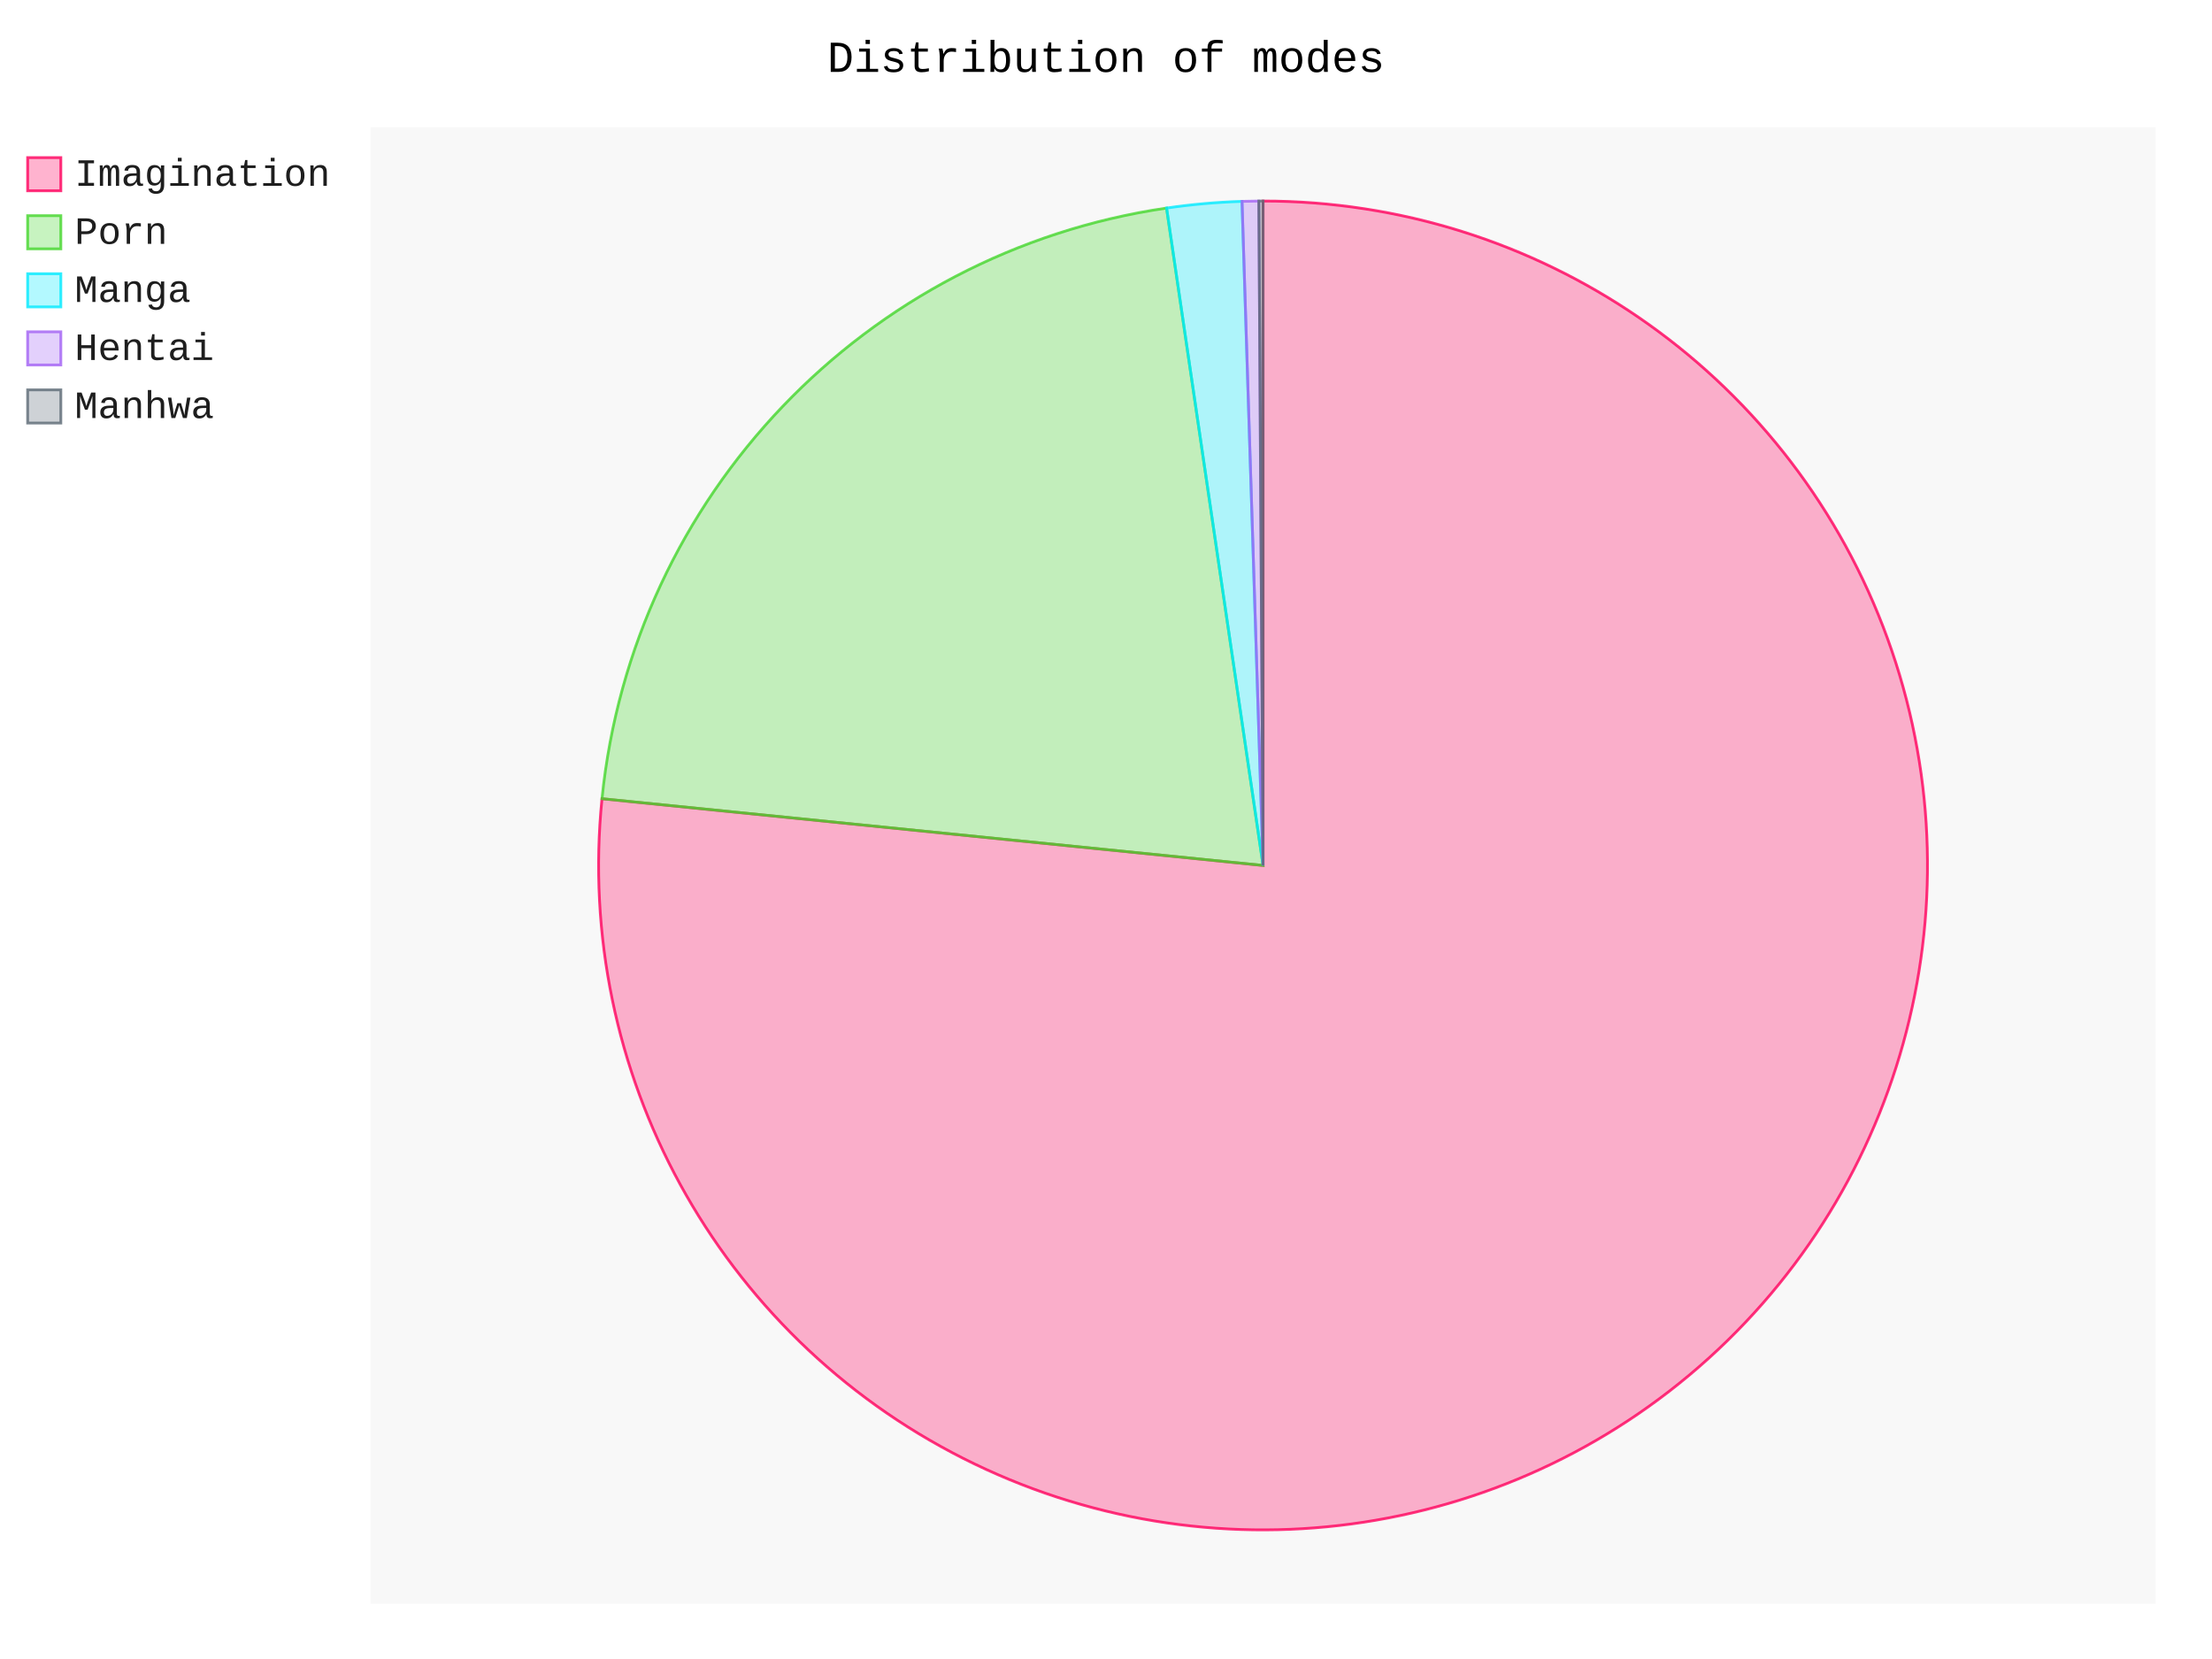
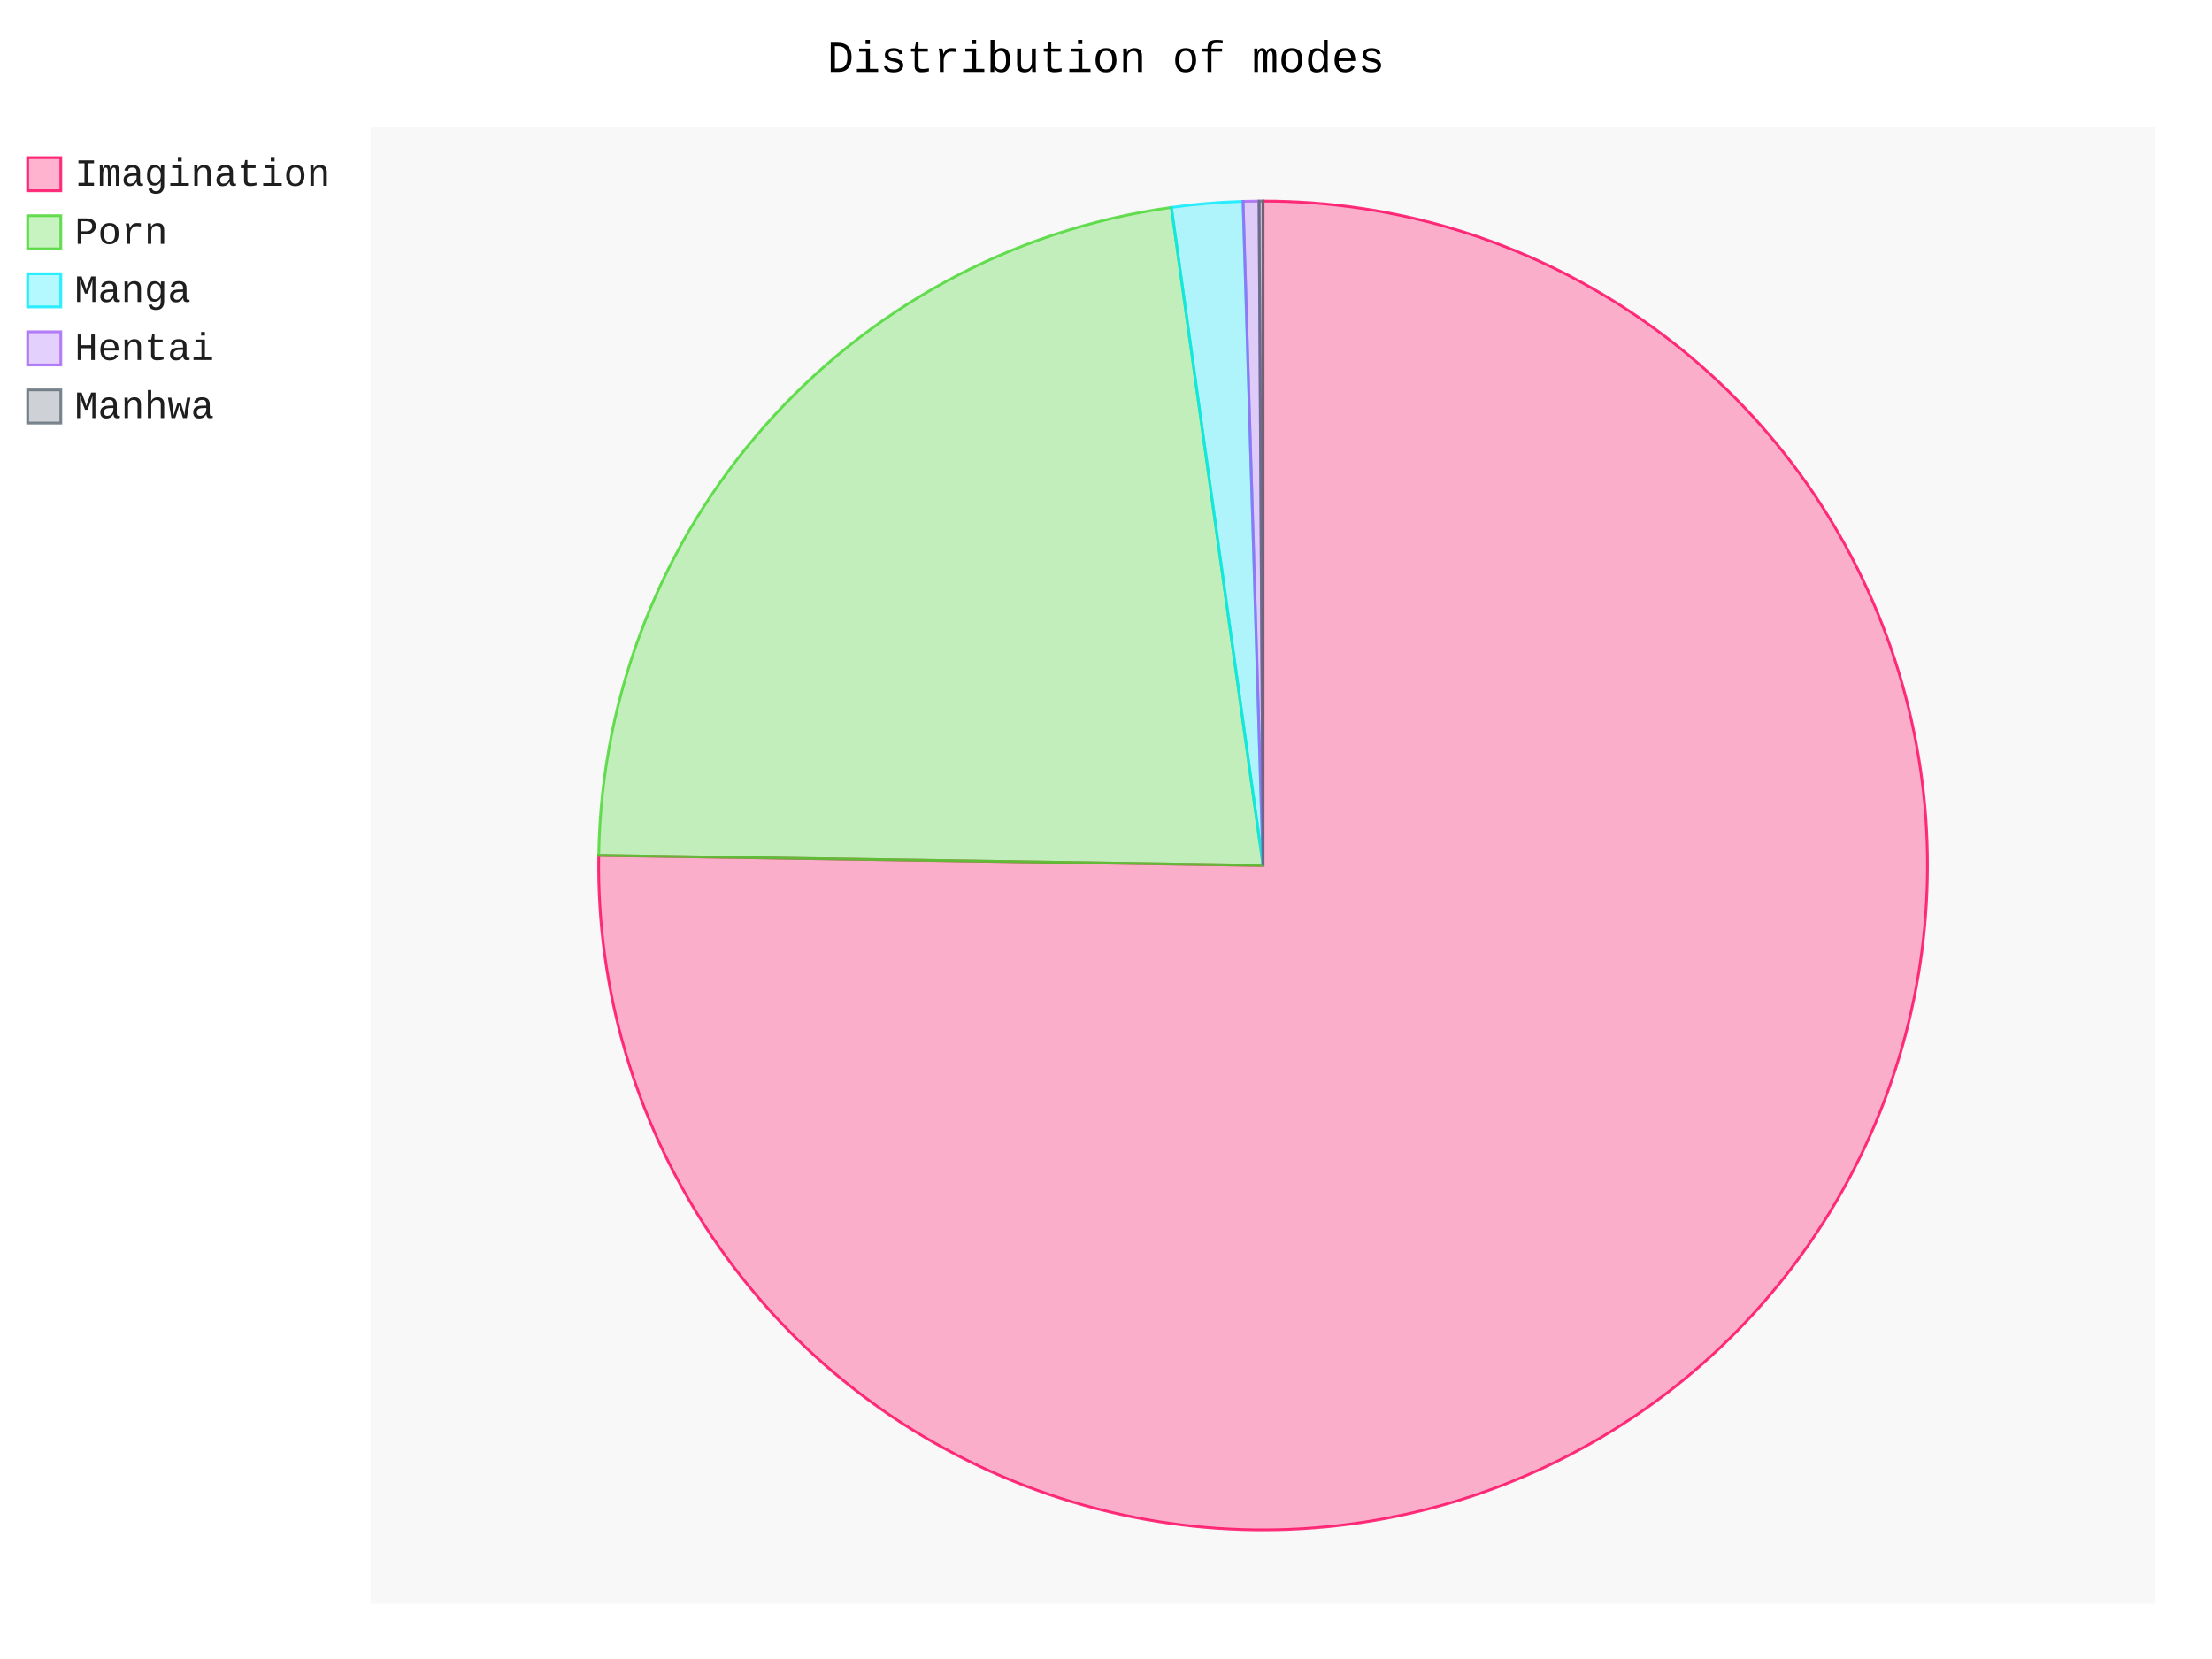
- <svg xmlns="http://www.w3.org/2000/svg" id="chart-0a56132c-2bc2-4983-aeb5-570b7d18ce12" class="pygal-chart" viewBox="0 0 800 600">
+ <svg xmlns="http://www.w3.org/2000/svg" id="chart-bb83a23f-a8f9-484e-abac-3f7a625fe33d" class="pygal-chart" viewBox="0 0 800 600">
  <defs>
-     <style type="text/css">#chart-0a56132c-2bc2-4983-aeb5-570b7d18ce12{-webkit-user-select:none;-webkit-font-smoothing:antialiased;font-family:Consolas,"Liberation Mono",Menlo,Courier,monospace}#chart-0a56132c-2bc2-4983-aeb5-570b7d18ce12 .title{font-family:Consolas,"Liberation Mono",Menlo,Courier,monospace;font-size:16px}#chart-0a56132c-2bc2-4983-aeb5-570b7d18ce12 .legends .legend text{font-family:Consolas,"Liberation Mono",Menlo,Courier,monospace;font-size:14px}#chart-0a56132c-2bc2-4983-aeb5-570b7d18ce12 .axis text{font-family:Consolas,"Liberation Mono",Menlo,Courier,monospace;font-size:10px}#chart-0a56132c-2bc2-4983-aeb5-570b7d18ce12 .axis text.major{font-family:Consolas,"Liberation Mono",Menlo,Courier,monospace;font-size:10px}#chart-0a56132c-2bc2-4983-aeb5-570b7d18ce12 .text-overlay text.value{font-family:Consolas,"Liberation Mono",Menlo,Courier,monospace;font-size:16px}#chart-0a56132c-2bc2-4983-aeb5-570b7d18ce12 .text-overlay text.label{font-family:Consolas,"Liberation Mono",Menlo,Courier,monospace;font-size:10px}#chart-0a56132c-2bc2-4983-aeb5-570b7d18ce12 .tooltip{font-family:Consolas,"Liberation Mono",Menlo,Courier,monospace;font-size:14px}#chart-0a56132c-2bc2-4983-aeb5-570b7d18ce12 text.no_data{font-family:Consolas,"Liberation Mono",Menlo,Courier,monospace;font-size:64px}
- #chart-0a56132c-2bc2-4983-aeb5-570b7d18ce12{background-color:transparent}#chart-0a56132c-2bc2-4983-aeb5-570b7d18ce12 path,#chart-0a56132c-2bc2-4983-aeb5-570b7d18ce12 line,#chart-0a56132c-2bc2-4983-aeb5-570b7d18ce12 rect,#chart-0a56132c-2bc2-4983-aeb5-570b7d18ce12 circle{-webkit-transition:0.3s ease-out;-moz-transition:0.3s ease-out;transition:0.3s ease-out}#chart-0a56132c-2bc2-4983-aeb5-570b7d18ce12 .graph &gt; .background{fill:transparent}#chart-0a56132c-2bc2-4983-aeb5-570b7d18ce12 .plot &gt; .background{fill:#f8f8f8}#chart-0a56132c-2bc2-4983-aeb5-570b7d18ce12 .graph{fill:rgba(30,30,30,1)}#chart-0a56132c-2bc2-4983-aeb5-570b7d18ce12 text.no_data{fill:rgba(0,0,0,1)}#chart-0a56132c-2bc2-4983-aeb5-570b7d18ce12 .title{fill:rgba(0,0,0,1)}#chart-0a56132c-2bc2-4983-aeb5-570b7d18ce12 .legends .legend text{fill:rgba(30,30,30,1)}#chart-0a56132c-2bc2-4983-aeb5-570b7d18ce12 .legends .legend:hover text{fill:rgba(0,0,0,1)}#chart-0a56132c-2bc2-4983-aeb5-570b7d18ce12 .axis .line{stroke:rgba(0,0,0,1)}#chart-0a56132c-2bc2-4983-aeb5-570b7d18ce12 .axis .guide.line{stroke:#aaa}#chart-0a56132c-2bc2-4983-aeb5-570b7d18ce12 .axis .major.line{stroke:rgba(30,30,30,1)}#chart-0a56132c-2bc2-4983-aeb5-570b7d18ce12 .axis text.major{fill:rgba(0,0,0,1)}#chart-0a56132c-2bc2-4983-aeb5-570b7d18ce12 .axis.y .guides:hover .guide.line,#chart-0a56132c-2bc2-4983-aeb5-570b7d18ce12 .line-graph .axis.x .guides:hover .guide.line,#chart-0a56132c-2bc2-4983-aeb5-570b7d18ce12 .stackedline-graph .axis.x .guides:hover .guide.line,#chart-0a56132c-2bc2-4983-aeb5-570b7d18ce12 .xy-graph .axis.x .guides:hover .guide.line{stroke:rgba(0,0,0,1)}#chart-0a56132c-2bc2-4983-aeb5-570b7d18ce12 .axis .guides:hover text{fill:rgba(0,0,0,1)}#chart-0a56132c-2bc2-4983-aeb5-570b7d18ce12 .reactive{fill-opacity:.3;stroke-opacity:.8;stroke-width:1}#chart-0a56132c-2bc2-4983-aeb5-570b7d18ce12 .ci{stroke:rgba(30,30,30,1)}#chart-0a56132c-2bc2-4983-aeb5-570b7d18ce12 .reactive.active,#chart-0a56132c-2bc2-4983-aeb5-570b7d18ce12 .active .reactive{fill-opacity:.8;stroke-opacity:.95;stroke-width:4}#chart-0a56132c-2bc2-4983-aeb5-570b7d18ce12 .ci .reactive.active{stroke-width:1.5}#chart-0a56132c-2bc2-4983-aeb5-570b7d18ce12 .series text{fill:rgba(0,0,0,1)}#chart-0a56132c-2bc2-4983-aeb5-570b7d18ce12 .tooltip rect{fill:#f8f8f8;stroke:rgba(0,0,0,1);-webkit-transition:opacity 0.3s ease-out;-moz-transition:opacity 0.3s ease-out;transition:opacity 0.3s ease-out}#chart-0a56132c-2bc2-4983-aeb5-570b7d18ce12 .tooltip .label{fill:rgba(30,30,30,1)}#chart-0a56132c-2bc2-4983-aeb5-570b7d18ce12 .tooltip .label{fill:rgba(30,30,30,1)}#chart-0a56132c-2bc2-4983-aeb5-570b7d18ce12 .tooltip .legend{font-size:.8em;fill:#aaa}#chart-0a56132c-2bc2-4983-aeb5-570b7d18ce12 .tooltip .x_label{font-size:.6em;fill:rgba(0,0,0,1)}#chart-0a56132c-2bc2-4983-aeb5-570b7d18ce12 .tooltip .xlink{font-size:.5em;text-decoration:underline}#chart-0a56132c-2bc2-4983-aeb5-570b7d18ce12 .tooltip .value{font-size:1.5em}#chart-0a56132c-2bc2-4983-aeb5-570b7d18ce12 .bound{font-size:.5em}#chart-0a56132c-2bc2-4983-aeb5-570b7d18ce12 .max-value{font-size:.75em;fill:#aaa}#chart-0a56132c-2bc2-4983-aeb5-570b7d18ce12 .map-element{fill:#f8f8f8;stroke:#aaa !important}#chart-0a56132c-2bc2-4983-aeb5-570b7d18ce12 .map-element .reactive{fill-opacity:inherit;stroke-opacity:inherit}#chart-0a56132c-2bc2-4983-aeb5-570b7d18ce12 .color-0,#chart-0a56132c-2bc2-4983-aeb5-570b7d18ce12 .color-0 a:visited{stroke:#ff005d;fill:#ff005d}#chart-0a56132c-2bc2-4983-aeb5-570b7d18ce12 .color-1,#chart-0a56132c-2bc2-4983-aeb5-570b7d18ce12 .color-1 a:visited{stroke:#44d62c;fill:#44d62c}#chart-0a56132c-2bc2-4983-aeb5-570b7d18ce12 .color-2,#chart-0a56132c-2bc2-4983-aeb5-570b7d18ce12 .color-2 a:visited{stroke:#00eaff;fill:#00eaff}#chart-0a56132c-2bc2-4983-aeb5-570b7d18ce12 .color-3,#chart-0a56132c-2bc2-4983-aeb5-570b7d18ce12 .color-3 a:visited{stroke:#a262f4;fill:#a262f4}#chart-0a56132c-2bc2-4983-aeb5-570b7d18ce12 .color-4,#chart-0a56132c-2bc2-4983-aeb5-570b7d18ce12 .color-4 a:visited{stroke:#5c6975;fill:#5c6975}#chart-0a56132c-2bc2-4983-aeb5-570b7d18ce12 .text-overlay .color-0 text{fill:black}#chart-0a56132c-2bc2-4983-aeb5-570b7d18ce12 .text-overlay .color-1 text{fill:black}#chart-0a56132c-2bc2-4983-aeb5-570b7d18ce12 .text-overlay .color-2 text{fill:black}#chart-0a56132c-2bc2-4983-aeb5-570b7d18ce12 .text-overlay .color-3 text{fill:black}#chart-0a56132c-2bc2-4983-aeb5-570b7d18ce12 .text-overlay .color-4 text{fill:black}
- #chart-0a56132c-2bc2-4983-aeb5-570b7d18ce12 text.no_data{text-anchor:middle}#chart-0a56132c-2bc2-4983-aeb5-570b7d18ce12 .guide.line{fill:none}#chart-0a56132c-2bc2-4983-aeb5-570b7d18ce12 .centered{text-anchor:middle}#chart-0a56132c-2bc2-4983-aeb5-570b7d18ce12 .title{text-anchor:middle}#chart-0a56132c-2bc2-4983-aeb5-570b7d18ce12 .legends .legend text{fill-opacity:1}#chart-0a56132c-2bc2-4983-aeb5-570b7d18ce12 .axis.x text{text-anchor:middle}#chart-0a56132c-2bc2-4983-aeb5-570b7d18ce12 .axis.x:not(.web) text[transform]{text-anchor:start}#chart-0a56132c-2bc2-4983-aeb5-570b7d18ce12 .axis.x:not(.web) text[transform].backwards{text-anchor:end}#chart-0a56132c-2bc2-4983-aeb5-570b7d18ce12 .axis.y text{text-anchor:end}#chart-0a56132c-2bc2-4983-aeb5-570b7d18ce12 .axis.y text[transform].backwards{text-anchor:start}#chart-0a56132c-2bc2-4983-aeb5-570b7d18ce12 .axis.y2 text{text-anchor:start}#chart-0a56132c-2bc2-4983-aeb5-570b7d18ce12 .axis.y2 text[transform].backwards{text-anchor:end}#chart-0a56132c-2bc2-4983-aeb5-570b7d18ce12 .axis .guide.line{stroke-dasharray:4,4;stroke:#ccc}#chart-0a56132c-2bc2-4983-aeb5-570b7d18ce12 .axis .major.guide.line{stroke-dasharray:6,6;stroke:#bbb}#chart-0a56132c-2bc2-4983-aeb5-570b7d18ce12 .horizontal .axis.y .guide.line,#chart-0a56132c-2bc2-4983-aeb5-570b7d18ce12 .horizontal .axis.y2 .guide.line,#chart-0a56132c-2bc2-4983-aeb5-570b7d18ce12 .vertical .axis.x .guide.line{opacity:0}#chart-0a56132c-2bc2-4983-aeb5-570b7d18ce12 .horizontal .axis.always_show .guide.line,#chart-0a56132c-2bc2-4983-aeb5-570b7d18ce12 .vertical .axis.always_show .guide.line{opacity:1 !important}#chart-0a56132c-2bc2-4983-aeb5-570b7d18ce12 .axis.y .guides:hover .guide.line,#chart-0a56132c-2bc2-4983-aeb5-570b7d18ce12 .axis.y2 .guides:hover .guide.line,#chart-0a56132c-2bc2-4983-aeb5-570b7d18ce12 .axis.x .guides:hover .guide.line{opacity:1}#chart-0a56132c-2bc2-4983-aeb5-570b7d18ce12 .axis .guides:hover text{opacity:1}#chart-0a56132c-2bc2-4983-aeb5-570b7d18ce12 .nofill{fill:none}#chart-0a56132c-2bc2-4983-aeb5-570b7d18ce12 .subtle-fill{fill-opacity:.2}#chart-0a56132c-2bc2-4983-aeb5-570b7d18ce12 .dot{stroke-width:1px;fill-opacity:1;stroke-opacity:1}#chart-0a56132c-2bc2-4983-aeb5-570b7d18ce12 .dot.active{stroke-width:5px}#chart-0a56132c-2bc2-4983-aeb5-570b7d18ce12 .dot.negative{fill:transparent}#chart-0a56132c-2bc2-4983-aeb5-570b7d18ce12 text,#chart-0a56132c-2bc2-4983-aeb5-570b7d18ce12 tspan{stroke:none !important}#chart-0a56132c-2bc2-4983-aeb5-570b7d18ce12 .series text.active{opacity:1}#chart-0a56132c-2bc2-4983-aeb5-570b7d18ce12 .tooltip rect{fill-opacity:.95;stroke-width:.5}#chart-0a56132c-2bc2-4983-aeb5-570b7d18ce12 .tooltip text{fill-opacity:1}#chart-0a56132c-2bc2-4983-aeb5-570b7d18ce12 .showable{visibility:hidden}#chart-0a56132c-2bc2-4983-aeb5-570b7d18ce12 .showable.shown{visibility:visible}#chart-0a56132c-2bc2-4983-aeb5-570b7d18ce12 .gauge-background{fill:rgba(240,240,240,1);stroke:none}#chart-0a56132c-2bc2-4983-aeb5-570b7d18ce12 .bg-lines{stroke:transparent;stroke-width:2px}</style>
+     <style type="text/css">#chart-bb83a23f-a8f9-484e-abac-3f7a625fe33d{-webkit-user-select:none;-webkit-font-smoothing:antialiased;font-family:Consolas,"Liberation Mono",Menlo,Courier,monospace}#chart-bb83a23f-a8f9-484e-abac-3f7a625fe33d .title{font-family:Consolas,"Liberation Mono",Menlo,Courier,monospace;font-size:16px}#chart-bb83a23f-a8f9-484e-abac-3f7a625fe33d .legends .legend text{font-family:Consolas,"Liberation Mono",Menlo,Courier,monospace;font-size:14px}#chart-bb83a23f-a8f9-484e-abac-3f7a625fe33d .axis text{font-family:Consolas,"Liberation Mono",Menlo,Courier,monospace;font-size:10px}#chart-bb83a23f-a8f9-484e-abac-3f7a625fe33d .axis text.major{font-family:Consolas,"Liberation Mono",Menlo,Courier,monospace;font-size:10px}#chart-bb83a23f-a8f9-484e-abac-3f7a625fe33d .text-overlay text.value{font-family:Consolas,"Liberation Mono",Menlo,Courier,monospace;font-size:16px}#chart-bb83a23f-a8f9-484e-abac-3f7a625fe33d .text-overlay text.label{font-family:Consolas,"Liberation Mono",Menlo,Courier,monospace;font-size:10px}#chart-bb83a23f-a8f9-484e-abac-3f7a625fe33d .tooltip{font-family:Consolas,"Liberation Mono",Menlo,Courier,monospace;font-size:14px}#chart-bb83a23f-a8f9-484e-abac-3f7a625fe33d text.no_data{font-family:Consolas,"Liberation Mono",Menlo,Courier,monospace;font-size:64px}
+ #chart-bb83a23f-a8f9-484e-abac-3f7a625fe33d{background-color:transparent}#chart-bb83a23f-a8f9-484e-abac-3f7a625fe33d path,#chart-bb83a23f-a8f9-484e-abac-3f7a625fe33d line,#chart-bb83a23f-a8f9-484e-abac-3f7a625fe33d rect,#chart-bb83a23f-a8f9-484e-abac-3f7a625fe33d circle{-webkit-transition:0.3s ease-out;-moz-transition:0.3s ease-out;transition:0.3s ease-out}#chart-bb83a23f-a8f9-484e-abac-3f7a625fe33d .graph &gt; .background{fill:transparent}#chart-bb83a23f-a8f9-484e-abac-3f7a625fe33d .plot &gt; .background{fill:#f8f8f8}#chart-bb83a23f-a8f9-484e-abac-3f7a625fe33d .graph{fill:rgba(30,30,30,1)}#chart-bb83a23f-a8f9-484e-abac-3f7a625fe33d text.no_data{fill:rgba(0,0,0,1)}#chart-bb83a23f-a8f9-484e-abac-3f7a625fe33d .title{fill:rgba(0,0,0,1)}#chart-bb83a23f-a8f9-484e-abac-3f7a625fe33d .legends .legend text{fill:rgba(30,30,30,1)}#chart-bb83a23f-a8f9-484e-abac-3f7a625fe33d .legends .legend:hover text{fill:rgba(0,0,0,1)}#chart-bb83a23f-a8f9-484e-abac-3f7a625fe33d .axis .line{stroke:rgba(0,0,0,1)}#chart-bb83a23f-a8f9-484e-abac-3f7a625fe33d .axis .guide.line{stroke:#aaa}#chart-bb83a23f-a8f9-484e-abac-3f7a625fe33d .axis .major.line{stroke:rgba(30,30,30,1)}#chart-bb83a23f-a8f9-484e-abac-3f7a625fe33d .axis text.major{fill:rgba(0,0,0,1)}#chart-bb83a23f-a8f9-484e-abac-3f7a625fe33d .axis.y .guides:hover .guide.line,#chart-bb83a23f-a8f9-484e-abac-3f7a625fe33d .line-graph .axis.x .guides:hover .guide.line,#chart-bb83a23f-a8f9-484e-abac-3f7a625fe33d .stackedline-graph .axis.x .guides:hover .guide.line,#chart-bb83a23f-a8f9-484e-abac-3f7a625fe33d .xy-graph .axis.x .guides:hover .guide.line{stroke:rgba(0,0,0,1)}#chart-bb83a23f-a8f9-484e-abac-3f7a625fe33d .axis .guides:hover text{fill:rgba(0,0,0,1)}#chart-bb83a23f-a8f9-484e-abac-3f7a625fe33d .reactive{fill-opacity:.3;stroke-opacity:.8;stroke-width:1}#chart-bb83a23f-a8f9-484e-abac-3f7a625fe33d .ci{stroke:rgba(30,30,30,1)}#chart-bb83a23f-a8f9-484e-abac-3f7a625fe33d .reactive.active,#chart-bb83a23f-a8f9-484e-abac-3f7a625fe33d .active .reactive{fill-opacity:.8;stroke-opacity:.95;stroke-width:4}#chart-bb83a23f-a8f9-484e-abac-3f7a625fe33d .ci .reactive.active{stroke-width:1.5}#chart-bb83a23f-a8f9-484e-abac-3f7a625fe33d .series text{fill:rgba(0,0,0,1)}#chart-bb83a23f-a8f9-484e-abac-3f7a625fe33d .tooltip rect{fill:#f8f8f8;stroke:rgba(0,0,0,1);-webkit-transition:opacity 0.3s ease-out;-moz-transition:opacity 0.3s ease-out;transition:opacity 0.3s ease-out}#chart-bb83a23f-a8f9-484e-abac-3f7a625fe33d .tooltip .label{fill:rgba(30,30,30,1)}#chart-bb83a23f-a8f9-484e-abac-3f7a625fe33d .tooltip .label{fill:rgba(30,30,30,1)}#chart-bb83a23f-a8f9-484e-abac-3f7a625fe33d .tooltip .legend{font-size:.8em;fill:#aaa}#chart-bb83a23f-a8f9-484e-abac-3f7a625fe33d .tooltip .x_label{font-size:.6em;fill:rgba(0,0,0,1)}#chart-bb83a23f-a8f9-484e-abac-3f7a625fe33d .tooltip .xlink{font-size:.5em;text-decoration:underline}#chart-bb83a23f-a8f9-484e-abac-3f7a625fe33d .tooltip .value{font-size:1.5em}#chart-bb83a23f-a8f9-484e-abac-3f7a625fe33d .bound{font-size:.5em}#chart-bb83a23f-a8f9-484e-abac-3f7a625fe33d .max-value{font-size:.75em;fill:#aaa}#chart-bb83a23f-a8f9-484e-abac-3f7a625fe33d .map-element{fill:#f8f8f8;stroke:#aaa !important}#chart-bb83a23f-a8f9-484e-abac-3f7a625fe33d .map-element .reactive{fill-opacity:inherit;stroke-opacity:inherit}#chart-bb83a23f-a8f9-484e-abac-3f7a625fe33d .color-0,#chart-bb83a23f-a8f9-484e-abac-3f7a625fe33d .color-0 a:visited{stroke:#ff005d;fill:#ff005d}#chart-bb83a23f-a8f9-484e-abac-3f7a625fe33d .color-1,#chart-bb83a23f-a8f9-484e-abac-3f7a625fe33d .color-1 a:visited{stroke:#44d62c;fill:#44d62c}#chart-bb83a23f-a8f9-484e-abac-3f7a625fe33d .color-2,#chart-bb83a23f-a8f9-484e-abac-3f7a625fe33d .color-2 a:visited{stroke:#00eaff;fill:#00eaff}#chart-bb83a23f-a8f9-484e-abac-3f7a625fe33d .color-3,#chart-bb83a23f-a8f9-484e-abac-3f7a625fe33d .color-3 a:visited{stroke:#a262f4;fill:#a262f4}#chart-bb83a23f-a8f9-484e-abac-3f7a625fe33d .color-4,#chart-bb83a23f-a8f9-484e-abac-3f7a625fe33d .color-4 a:visited{stroke:#5c6975;fill:#5c6975}#chart-bb83a23f-a8f9-484e-abac-3f7a625fe33d .text-overlay .color-0 text{fill:black}#chart-bb83a23f-a8f9-484e-abac-3f7a625fe33d .text-overlay .color-1 text{fill:black}#chart-bb83a23f-a8f9-484e-abac-3f7a625fe33d .text-overlay .color-2 text{fill:black}#chart-bb83a23f-a8f9-484e-abac-3f7a625fe33d .text-overlay .color-3 text{fill:black}#chart-bb83a23f-a8f9-484e-abac-3f7a625fe33d .text-overlay .color-4 text{fill:black}
+ #chart-bb83a23f-a8f9-484e-abac-3f7a625fe33d text.no_data{text-anchor:middle}#chart-bb83a23f-a8f9-484e-abac-3f7a625fe33d .guide.line{fill:none}#chart-bb83a23f-a8f9-484e-abac-3f7a625fe33d .centered{text-anchor:middle}#chart-bb83a23f-a8f9-484e-abac-3f7a625fe33d .title{text-anchor:middle}#chart-bb83a23f-a8f9-484e-abac-3f7a625fe33d .legends .legend text{fill-opacity:1}#chart-bb83a23f-a8f9-484e-abac-3f7a625fe33d .axis.x text{text-anchor:middle}#chart-bb83a23f-a8f9-484e-abac-3f7a625fe33d .axis.x:not(.web) text[transform]{text-anchor:start}#chart-bb83a23f-a8f9-484e-abac-3f7a625fe33d .axis.x:not(.web) text[transform].backwards{text-anchor:end}#chart-bb83a23f-a8f9-484e-abac-3f7a625fe33d .axis.y text{text-anchor:end}#chart-bb83a23f-a8f9-484e-abac-3f7a625fe33d .axis.y text[transform].backwards{text-anchor:start}#chart-bb83a23f-a8f9-484e-abac-3f7a625fe33d .axis.y2 text{text-anchor:start}#chart-bb83a23f-a8f9-484e-abac-3f7a625fe33d .axis.y2 text[transform].backwards{text-anchor:end}#chart-bb83a23f-a8f9-484e-abac-3f7a625fe33d .axis .guide.line{stroke-dasharray:4,4;stroke:#ccc}#chart-bb83a23f-a8f9-484e-abac-3f7a625fe33d .axis .major.guide.line{stroke-dasharray:6,6;stroke:#bbb}#chart-bb83a23f-a8f9-484e-abac-3f7a625fe33d .horizontal .axis.y .guide.line,#chart-bb83a23f-a8f9-484e-abac-3f7a625fe33d .horizontal .axis.y2 .guide.line,#chart-bb83a23f-a8f9-484e-abac-3f7a625fe33d .vertical .axis.x .guide.line{opacity:0}#chart-bb83a23f-a8f9-484e-abac-3f7a625fe33d .horizontal .axis.always_show .guide.line,#chart-bb83a23f-a8f9-484e-abac-3f7a625fe33d .vertical .axis.always_show .guide.line{opacity:1 !important}#chart-bb83a23f-a8f9-484e-abac-3f7a625fe33d .axis.y .guides:hover .guide.line,#chart-bb83a23f-a8f9-484e-abac-3f7a625fe33d .axis.y2 .guides:hover .guide.line,#chart-bb83a23f-a8f9-484e-abac-3f7a625fe33d .axis.x .guides:hover .guide.line{opacity:1}#chart-bb83a23f-a8f9-484e-abac-3f7a625fe33d .axis .guides:hover text{opacity:1}#chart-bb83a23f-a8f9-484e-abac-3f7a625fe33d .nofill{fill:none}#chart-bb83a23f-a8f9-484e-abac-3f7a625fe33d .subtle-fill{fill-opacity:.2}#chart-bb83a23f-a8f9-484e-abac-3f7a625fe33d .dot{stroke-width:1px;fill-opacity:1;stroke-opacity:1}#chart-bb83a23f-a8f9-484e-abac-3f7a625fe33d .dot.active{stroke-width:5px}#chart-bb83a23f-a8f9-484e-abac-3f7a625fe33d .dot.negative{fill:transparent}#chart-bb83a23f-a8f9-484e-abac-3f7a625fe33d text,#chart-bb83a23f-a8f9-484e-abac-3f7a625fe33d tspan{stroke:none !important}#chart-bb83a23f-a8f9-484e-abac-3f7a625fe33d .series text.active{opacity:1}#chart-bb83a23f-a8f9-484e-abac-3f7a625fe33d .tooltip rect{fill-opacity:.95;stroke-width:.5}#chart-bb83a23f-a8f9-484e-abac-3f7a625fe33d .tooltip text{fill-opacity:1}#chart-bb83a23f-a8f9-484e-abac-3f7a625fe33d .showable{visibility:hidden}#chart-bb83a23f-a8f9-484e-abac-3f7a625fe33d .showable.shown{visibility:visible}#chart-bb83a23f-a8f9-484e-abac-3f7a625fe33d .gauge-background{fill:rgba(240,240,240,1);stroke:none}#chart-bb83a23f-a8f9-484e-abac-3f7a625fe33d .bg-lines{stroke:transparent;stroke-width:2px}</style>
  </defs>
  <g class="graph pie-graph vertical">
    <rect x="0" y="0" width="800" height="600" class="background" />
    <g transform="translate(134, 46)" class="plot">
      <rect x="0" y="0" width="645.6" height="534" class="background" />
      <g class="series serie-0 color-0">
        <g class="slices">
          <g class="slice">
-             <path d="M322.8 26.7 A240.3 240.3 0 1 1 83.715 242.866 L322.8 267 A0 0 0 1 0 322.8 267 z" class="slice reactive tooltip-trigger" />
+             <path d="M322.8 26.7 A240.3 240.3 0 1 1 82.527 263.385 L322.8 267 A0 0 0 1 0 322.8 267 z" class="slice reactive tooltip-trigger" />
          </g>
        </g>
      </g>
      <g class="series serie-1 color-1">
        <g class="slices">
          <g class="slice">
-             <path d="M83.715 242.866 A240.3 240.3 0 0 1 287.9 29.248 L322.8 267 A0 0 0 0 0 322.8 267 z" class="slice reactive tooltip-trigger" />
+             <path d="M82.527 263.385 A240.3 240.3 0 0 1 289.643 28.999 L322.8 267 A0 0 0 0 0 322.8 267 z" class="slice reactive tooltip-trigger" />
          </g>
        </g>
      </g>
      <g class="series serie-2 color-2">
        <g class="slices">
          <g class="slice">
-             <path d="M287.9 29.248 A240.3 240.3 0 0 1 315.187 26.821 L322.8 267 A0 0 0 0 0 322.8 267 z" class="slice reactive tooltip-trigger" />
+             <path d="M289.643 28.999 A240.3 240.3 0 0 1 315.57 26.809 L322.8 267 A0 0 0 0 0 322.8 267 z" class="slice reactive tooltip-trigger" />
          </g>
        </g>
      </g>
      <g class="series serie-3 color-3">
        <g class="slices">
          <g class="slice">
-             <path d="M315.187 26.821 A240.3 240.3 0 0 1 321.277 26.705 L322.8 267 A0 0 0 0 0 322.8 267 z" class="slice reactive tooltip-trigger" />
+             <path d="M315.57 26.809 A240.3 240.3 0 0 1 321.354 26.704 L322.8 267 A0 0 0 0 0 322.8 267 z" class="slice reactive tooltip-trigger" />
          </g>
        </g>
      </g>
      <g class="series serie-4 color-4">
        <g class="slices">
          <g class="slice">
-             <path d="M321.277 26.705 A240.3 240.3 0 0 1 322.8 26.7 L322.8 267 A0 0 0 0 0 322.8 267 z" class="slice reactive tooltip-trigger" />
+             <path d="M321.354 26.704 A240.3 240.3 0 0 1 322.8 26.7 L322.8 267 A0 0 0 0 0 322.8 267 z" class="slice reactive tooltip-trigger" />
          </g>
        </g>
      </g>
    </g>
    <g class="titles">
      <text x="400.0" y="26" class="title plot_title">Distribution of modes</text>
    </g>
    <g transform="translate(134, 46)" class="plot overlay">
      <g class="series serie-0 color-0" />
      <g class="series serie-1 color-1" />
      <g class="series serie-2 color-2" />
      <g class="series serie-3 color-3" />
      <g class="series serie-4 color-4" />
    </g>
    <g transform="translate(134, 46)" class="plot text-overlay">
      <g class="series serie-0 color-0" />
      <g class="series serie-1 color-1" />
      <g class="series serie-2 color-2" />
      <g class="series serie-3 color-3" />
      <g class="series serie-4 color-4" />
    </g>
    <g transform="translate(134, 46)" class="plot tooltip-overlay">
      <g transform="translate(0 0)" style="opacity: 0" class="tooltip">
        <rect rx="0" ry="0" width="0" height="0" class="tooltip-box" />
        <g class="text" />
      </g>
    </g>
    <g transform="translate(10, 56)" class="legends">
      <g id="activate-serie-0" class="legend reactive activate-serie">
        <rect x="0.0" y="1.0" width="12" height="12" class="color-0 reactive" />
        <text x="17.0" y="11.2">Imagination</text>
      </g>
      <g id="activate-serie-1" class="legend reactive activate-serie">
        <rect x="0.0" y="22.0" width="12" height="12" class="color-1 reactive" />
        <text x="17.0" y="32.2">Porn</text>
      </g>
      <g id="activate-serie-2" class="legend reactive activate-serie">
        <rect x="0.0" y="43.0" width="12" height="12" class="color-2 reactive" />
        <text x="17.0" y="53.2">Manga</text>
      </g>
      <g id="activate-serie-3" class="legend reactive activate-serie">
        <rect x="0.0" y="64.0" width="12" height="12" class="color-3 reactive" />
        <text x="17.0" y="74.2">Hentai</text>
      </g>
      <g id="activate-serie-4" class="legend reactive activate-serie">
        <rect x="0.0" y="85.0" width="12" height="12" class="color-4 reactive" />
        <text x="17.0" y="95.2">Manhwa</text>
      </g>
    </g>
    <g transform="translate(790, 56)" class="legends" />
  </g>
</svg>
